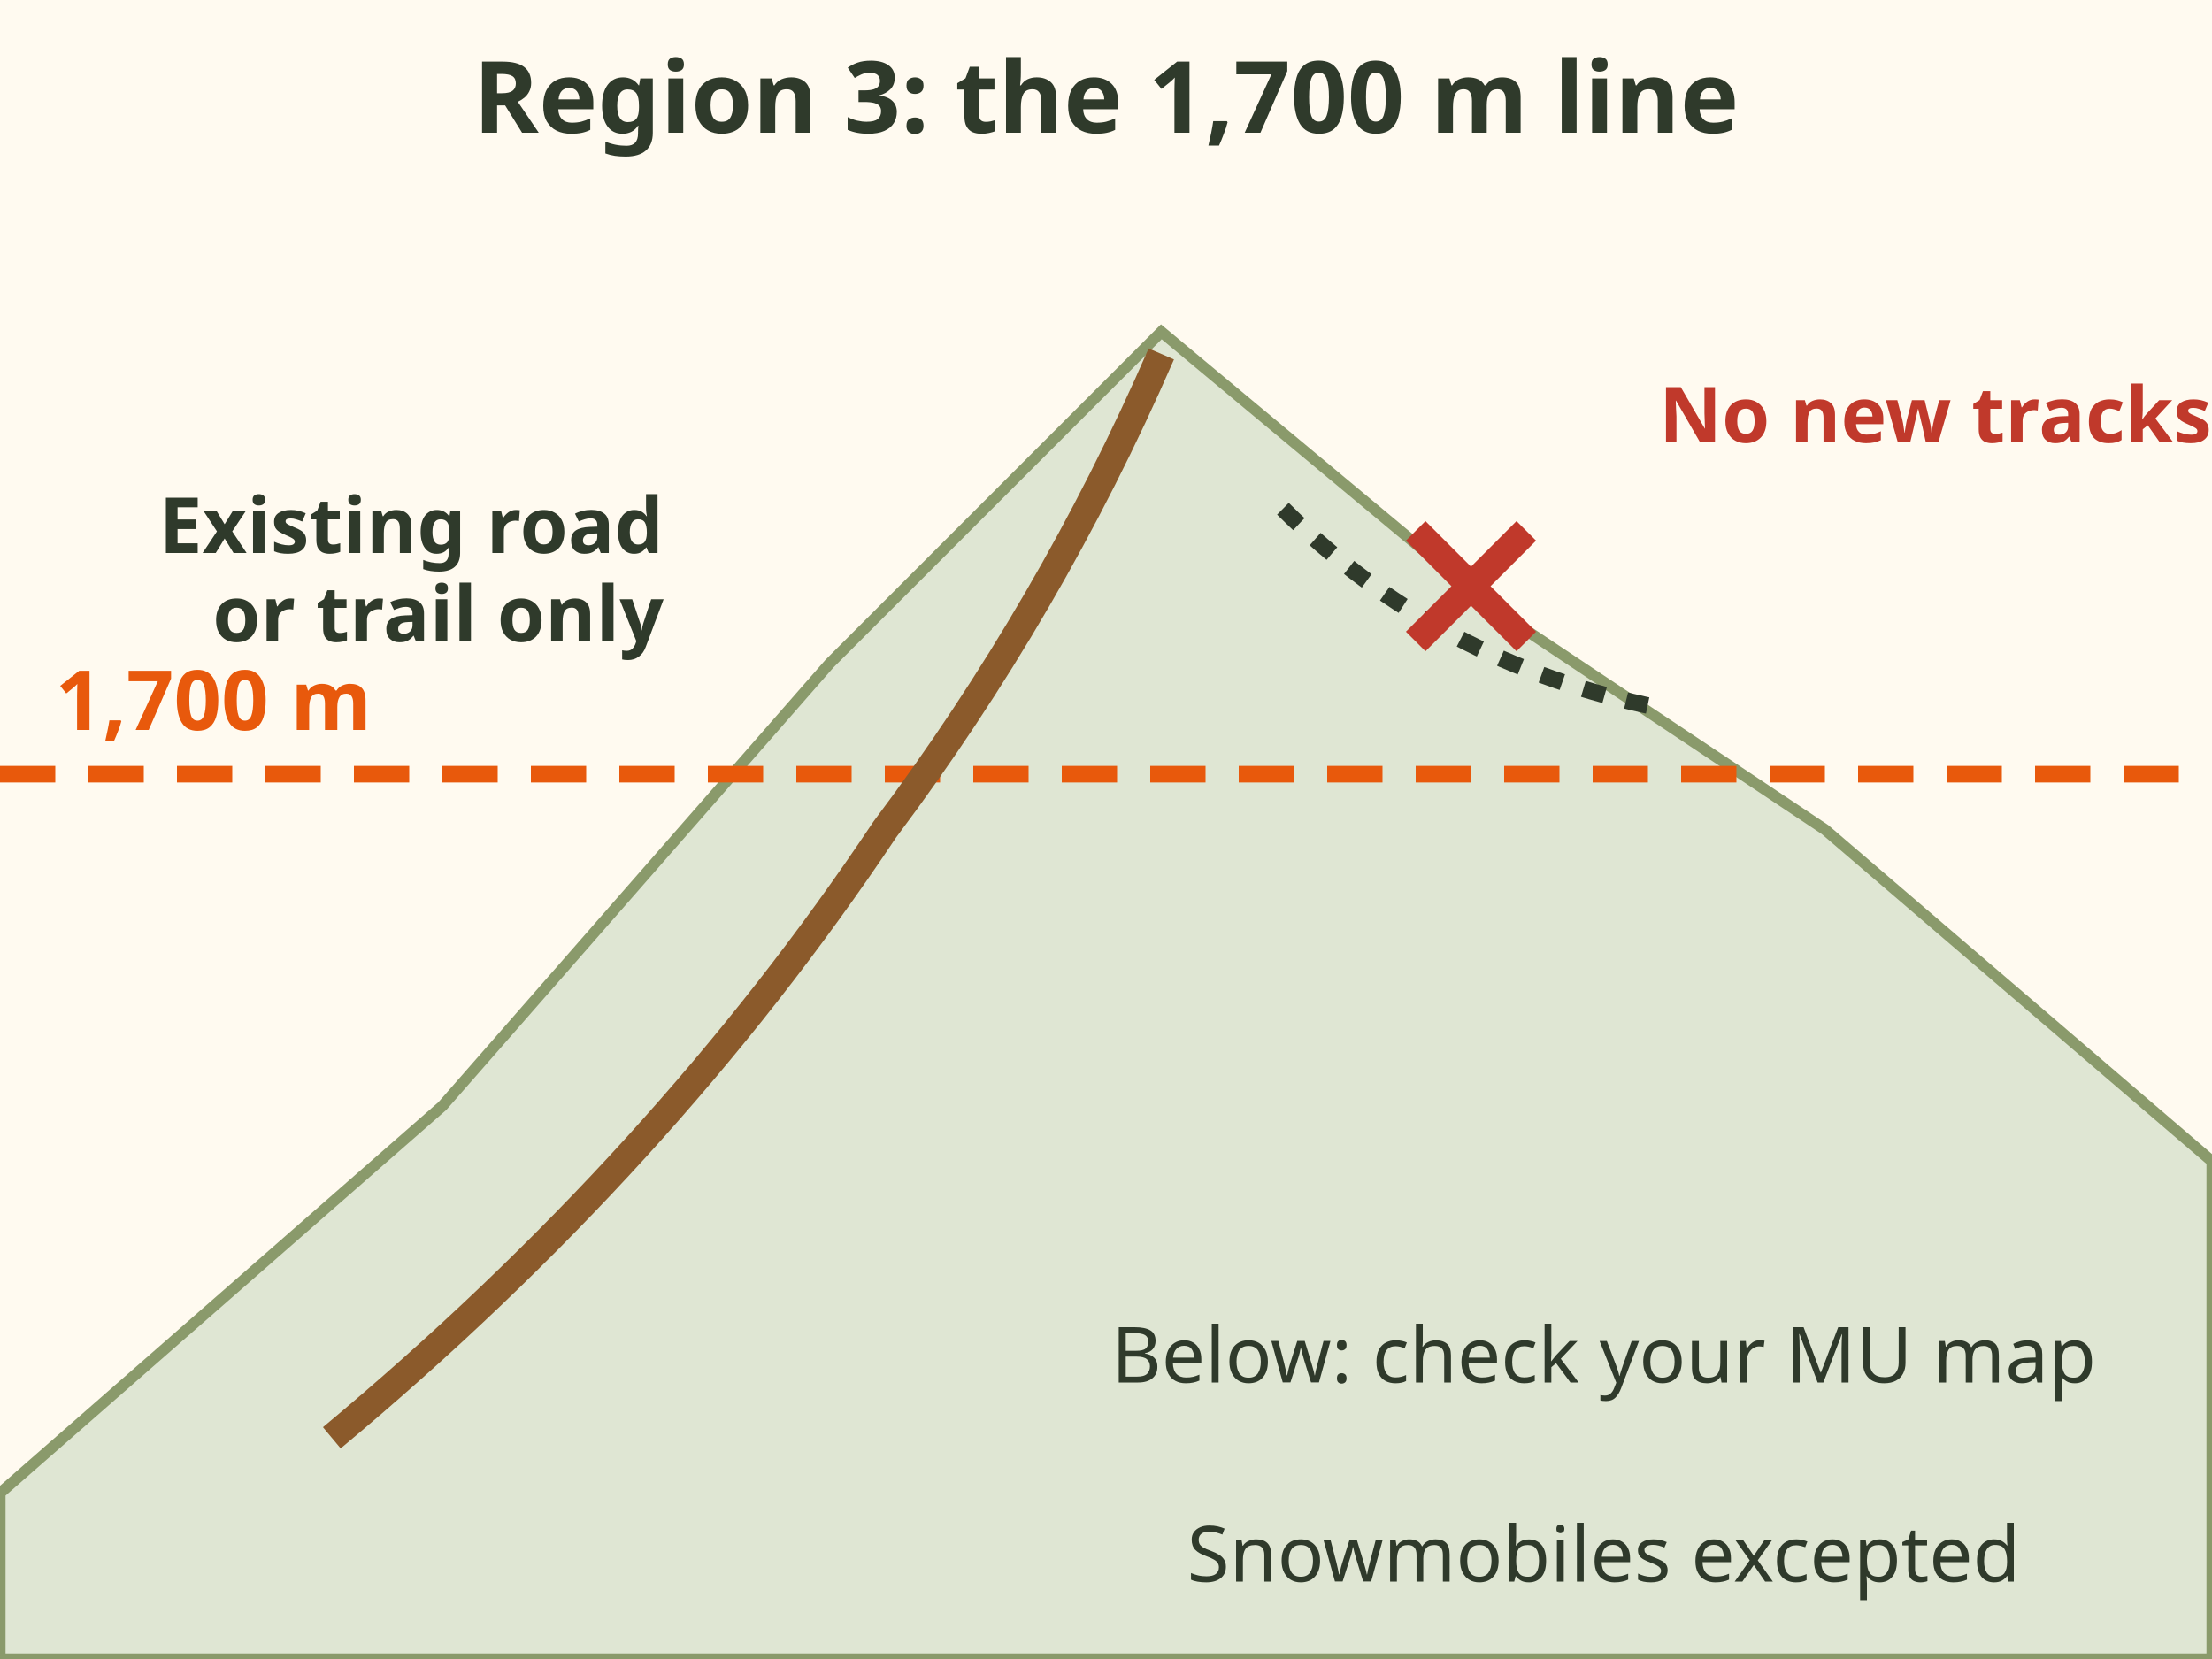
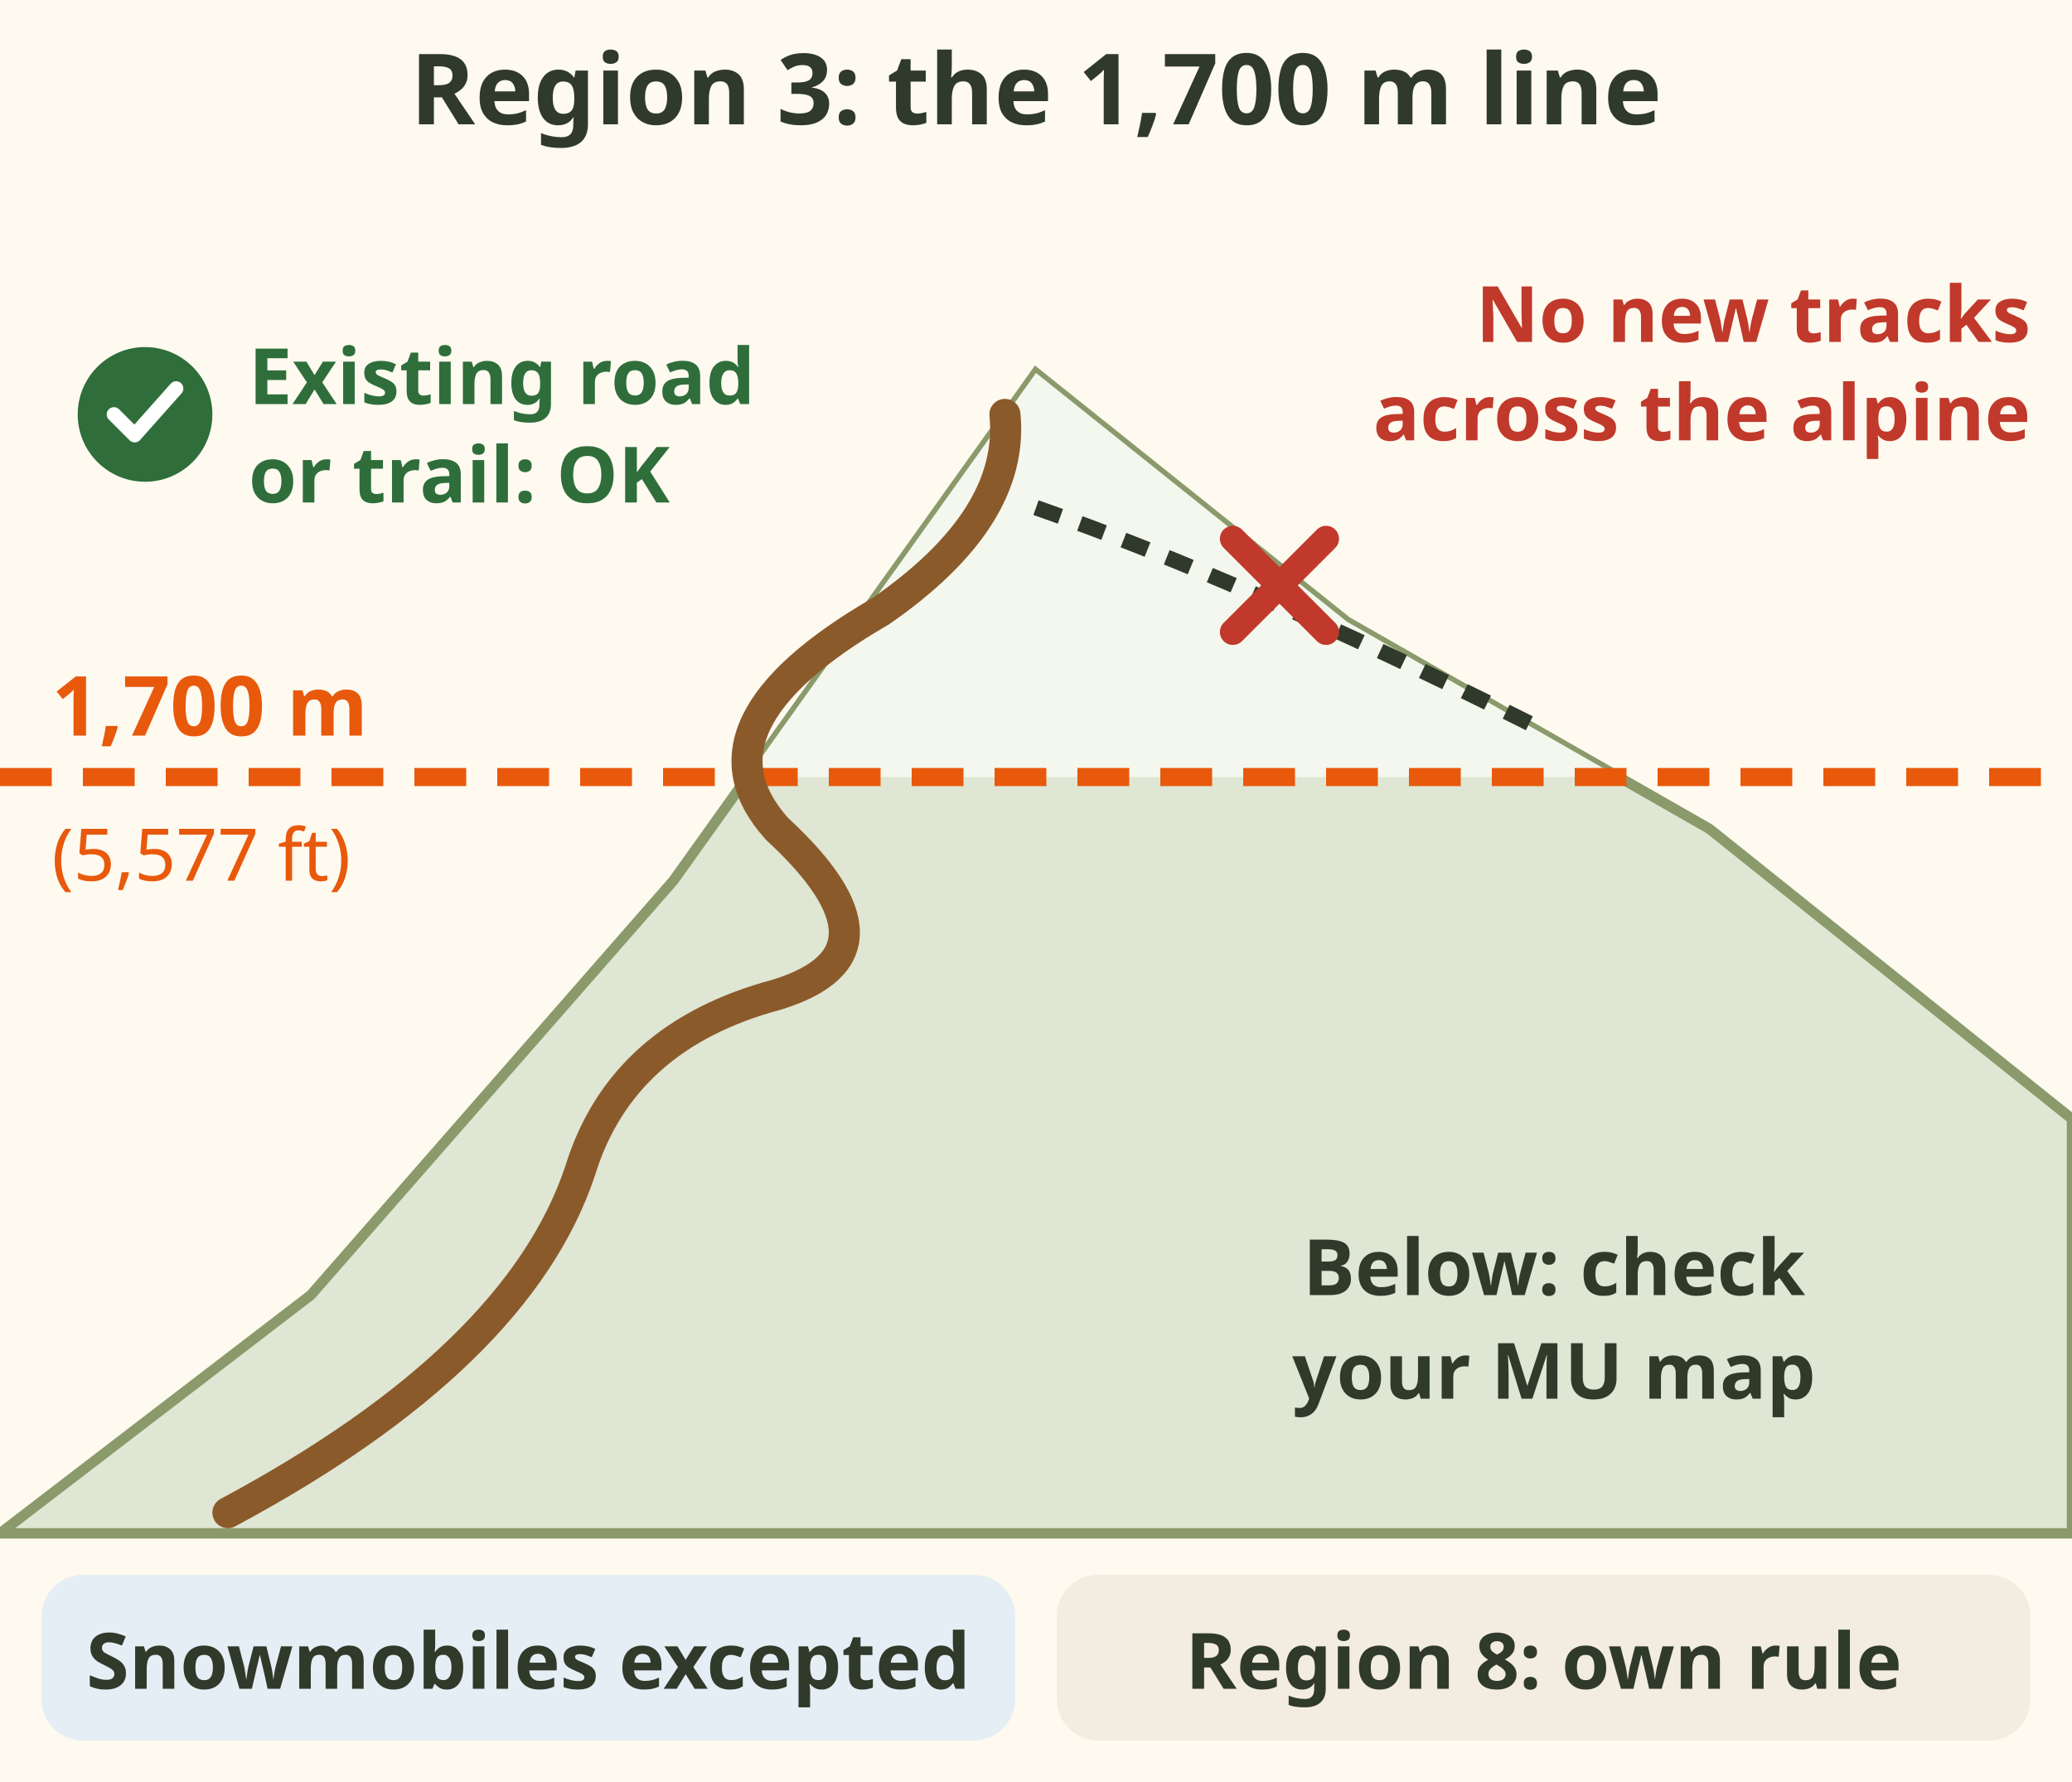
- <svg xmlns="http://www.w3.org/2000/svg" viewBox="0 0 400 300" font-family="sans-serif" role="img" aria-label="Region 3 rule: above 1,700 metres, all motor vehicles except snowmobiles must stay on existing roads and trails. Below the line, other closures may still apply. No new tracks across the alpine.">
-   <rect width="400" height="300" fill="#fffaf0" />
-   <text x="200" y="24" font-size="18" font-weight="bold" fill="#2f3a2b" text-anchor="middle">Region 3: the 1,700 m line</text>
-   <path d="M0 270 L80 200 L150 120 L210 60 L270 110 L330 150 L400 210 L400 300 L0 300 Z" fill="#dfe6d3" stroke="#8a9a6b" stroke-width="2" />
-   <line x1="0" y1="140" x2="400" y2="140" stroke="#e8590c" stroke-width="3" stroke-dasharray="10 6" />
-   <text x="10" y="132" font-size="15" font-weight="bold" fill="#e8590c">1,700 m</text>
-   <path d="M60 260 Q 120 210 160 150 Q 190 110 210 64" stroke="#8b5a2b" stroke-width="5" fill="none" />
-   <path d="M232 92 Q 260 120 300 128" stroke="#2f3a2b" stroke-width="3" stroke-dasharray="4 4" fill="none" />
-   <path d="M256 96 l20 20 M276 96 l-20 20" stroke="#c0392b" stroke-width="5" />
-   <text x="300" y="80" font-size="14" font-weight="bold" fill="#c0392b">No new tracks</text>
-   <text x="120" y="100" font-size="14" font-weight="bold" fill="#2f3a2b" text-anchor="end">Existing road</text>
-   <text x="120" y="116" font-size="14" font-weight="bold" fill="#2f3a2b" text-anchor="end">or trail only</text>
-   <text x="290" y="250" font-size="14" fill="#2f3a2b" text-anchor="middle">Below: check your MU map</text>
-   <text x="290" y="286" font-size="14" fill="#2f3a2b" text-anchor="middle">Snowmobiles excepted</text>
+ <svg xmlns="http://www.w3.org/2000/svg" viewBox="0 0 400 344" font-family="sans-serif" role="img" aria-label="Region 3 rule: above 1,700 metres, all motor vehicles except snowmobiles must stay on existing roads and trails. Below the line, other closures may still apply. No new tracks across the alpine.">
+   <rect width="400" height="344" fill="#fffaf0" />
+   <text x="200" y="24" font-size="19" font-weight="bold" fill="#2f3a2b" text-anchor="middle">Region 3: the 1,700 m line</text>
+   <g data-tip="Below the line|Other closures may still apply. Open the MU (Management Unit) closure map before you ride: gov.bc.ca/thompsonaccess.">
+     <path d="M0 296 L60 250 L130 170 L200 72 L260 120 L330 160 L400 216 L400 296 Z" fill="#dfe6d3" stroke="#8a9a6b" stroke-width="2" />
+     <text x="300" y="250" font-size="15" font-weight="bold" fill="#2f3a2b" text-anchor="middle">Below: check</text>
+     <text x="300" y="270" font-size="15" font-weight="bold" fill="#2f3a2b" text-anchor="middle">your MU map</text>
+   </g>
+   <path d="M144.3 150 L200 72 L260 120 L312.5 150 Z" fill="#f4f7ee" />
+   <g data-tip="The 1,700 m line|Above 1,700 m (5,577 ft), motor vehicles stay on existing roads and trails, all year, in all of Region 3. The Hunt Map readout tells you when you are near it.">
+     <line x1="0" y1="150" x2="400" y2="150" stroke="#e8590c" stroke-width="3.5" stroke-dasharray="10 6" />
+     <text x="10" y="142" font-size="16" font-weight="bold" fill="#e8590c">1,700 m</text>
+     <text x="10" y="170" font-size="14" fill="#e8590c">(5,577 ft)</text>
+   </g>
+   <g data-tip="Existing road or trail|Paved, logging, mining or service roads, a marked ski route, or a bare two track a 4 wheel vehicle can straddle.">
+     <path d="M44 292 Q 100 262 112 226 Q 120 200 150 192 Q 176 184 150 160 Q 132 140 170 118 Q 196 100 194 80" stroke="#8b5a2b" stroke-width="6" fill="none" stroke-linecap="round" />
+     <circle cx="28" cy="80" r="13" fill="#2f6e3b" />
+     <path d="M22 80 l4 4 l8 -9" stroke="#ffffff" stroke-width="2.8" fill="none" stroke-linecap="round" stroke-linejoin="round" />
+     <text x="48" y="78" font-size="15" font-weight="bold" fill="#2f6e3b">Existing road</text>
+     <text x="48" y="97" font-size="15" font-weight="bold" fill="#2f6e3b">or trail: OK</text>
+   </g>
+   <g data-tip="No new tracks|Cutting a new quad track across an alpine meadow is the common slip. No new tracks across the alpine.">
+     <path d="M200 98 Q 240 112 296 140" stroke="#2f3a2b" stroke-width="3" stroke-dasharray="5 4" fill="none" />
+     <path d="M238 104 l18 18 M256 104 l-18 18" stroke="#c0392b" stroke-width="5" stroke-linecap="round" />
+     <text x="392" y="66" font-size="15" font-weight="bold" fill="#c0392b" text-anchor="end">No new tracks</text>
+     <text x="392" y="85" font-size="15" font-weight="bold" fill="#c0392b" text-anchor="end">across the alpine</text>
+   </g>
+   <g data-tip="Snowmobiles excepted|This 1,700 m rule does not cover snowmobiles.">
+     <rect x="8" y="304" width="188" height="32" rx="8" fill="#e6eef5" />
+     <text x="102" y="326" font-size="15" font-weight="bold" fill="#2f3a2b" text-anchor="middle">Snowmobiles excepted</text>
+   </g>
+   <g data-tip="Region 8 too|Region 8 has its own 1,700 m rule. Read it in the Rule Book.">
+     <rect x="204" y="304" width="188" height="32" rx="8" fill="#f3ece0" />
+     <text x="298" y="326" font-size="15" font-weight="bold" fill="#2f3a2b" text-anchor="middle">Region 8: own rule</text>
+   </g>
</svg>
